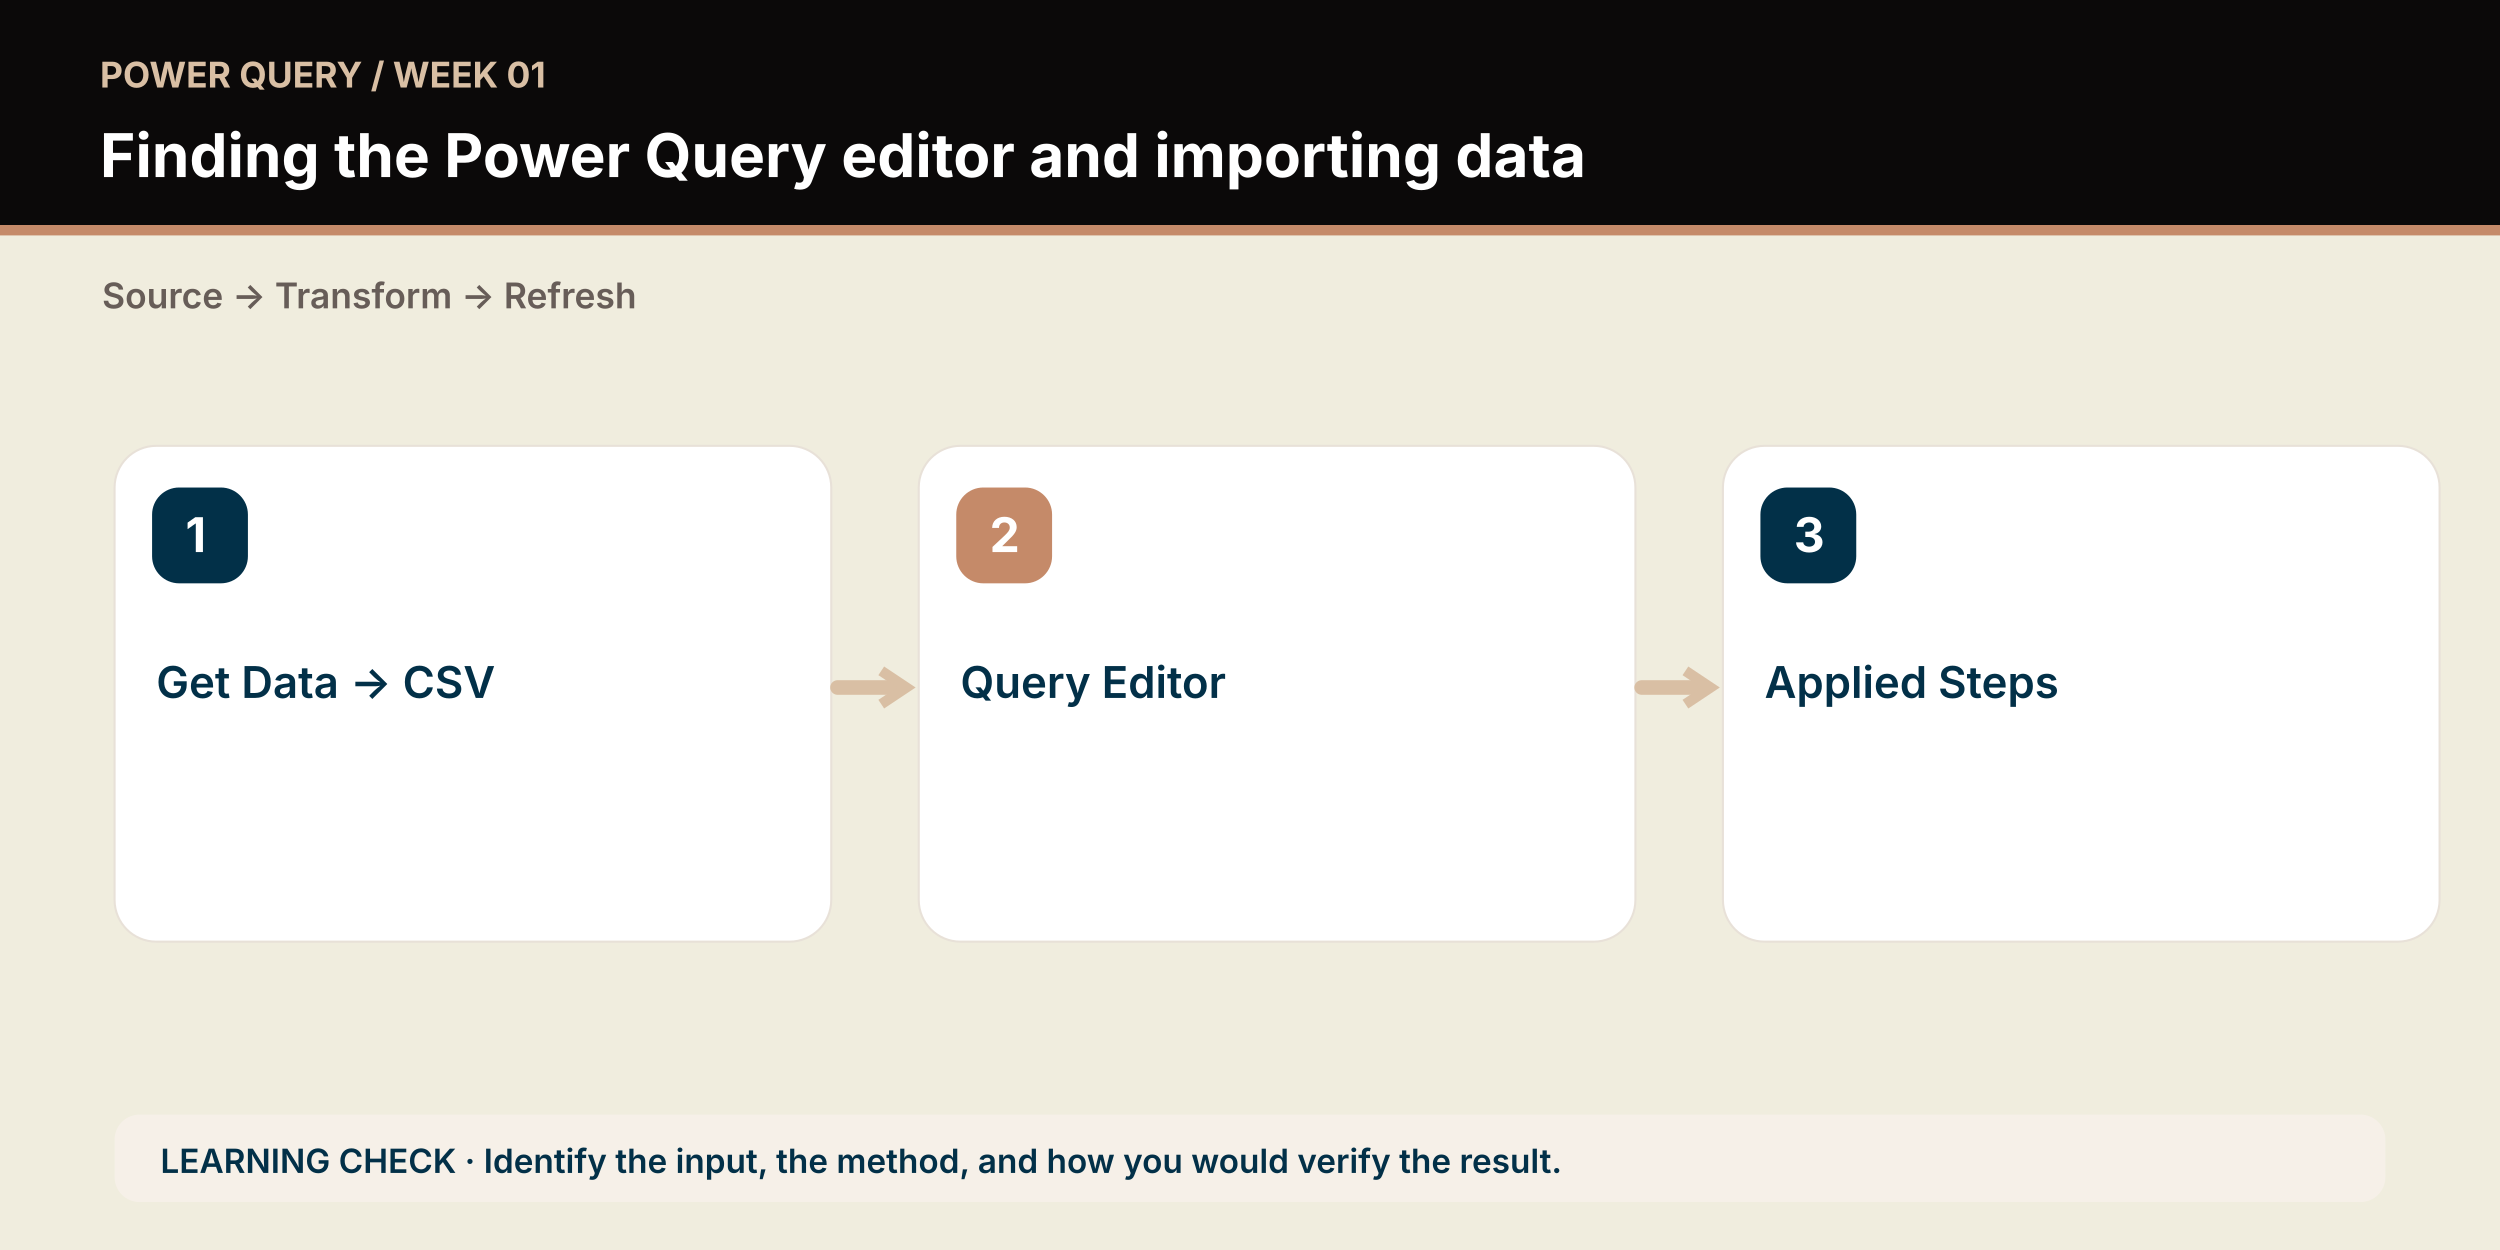
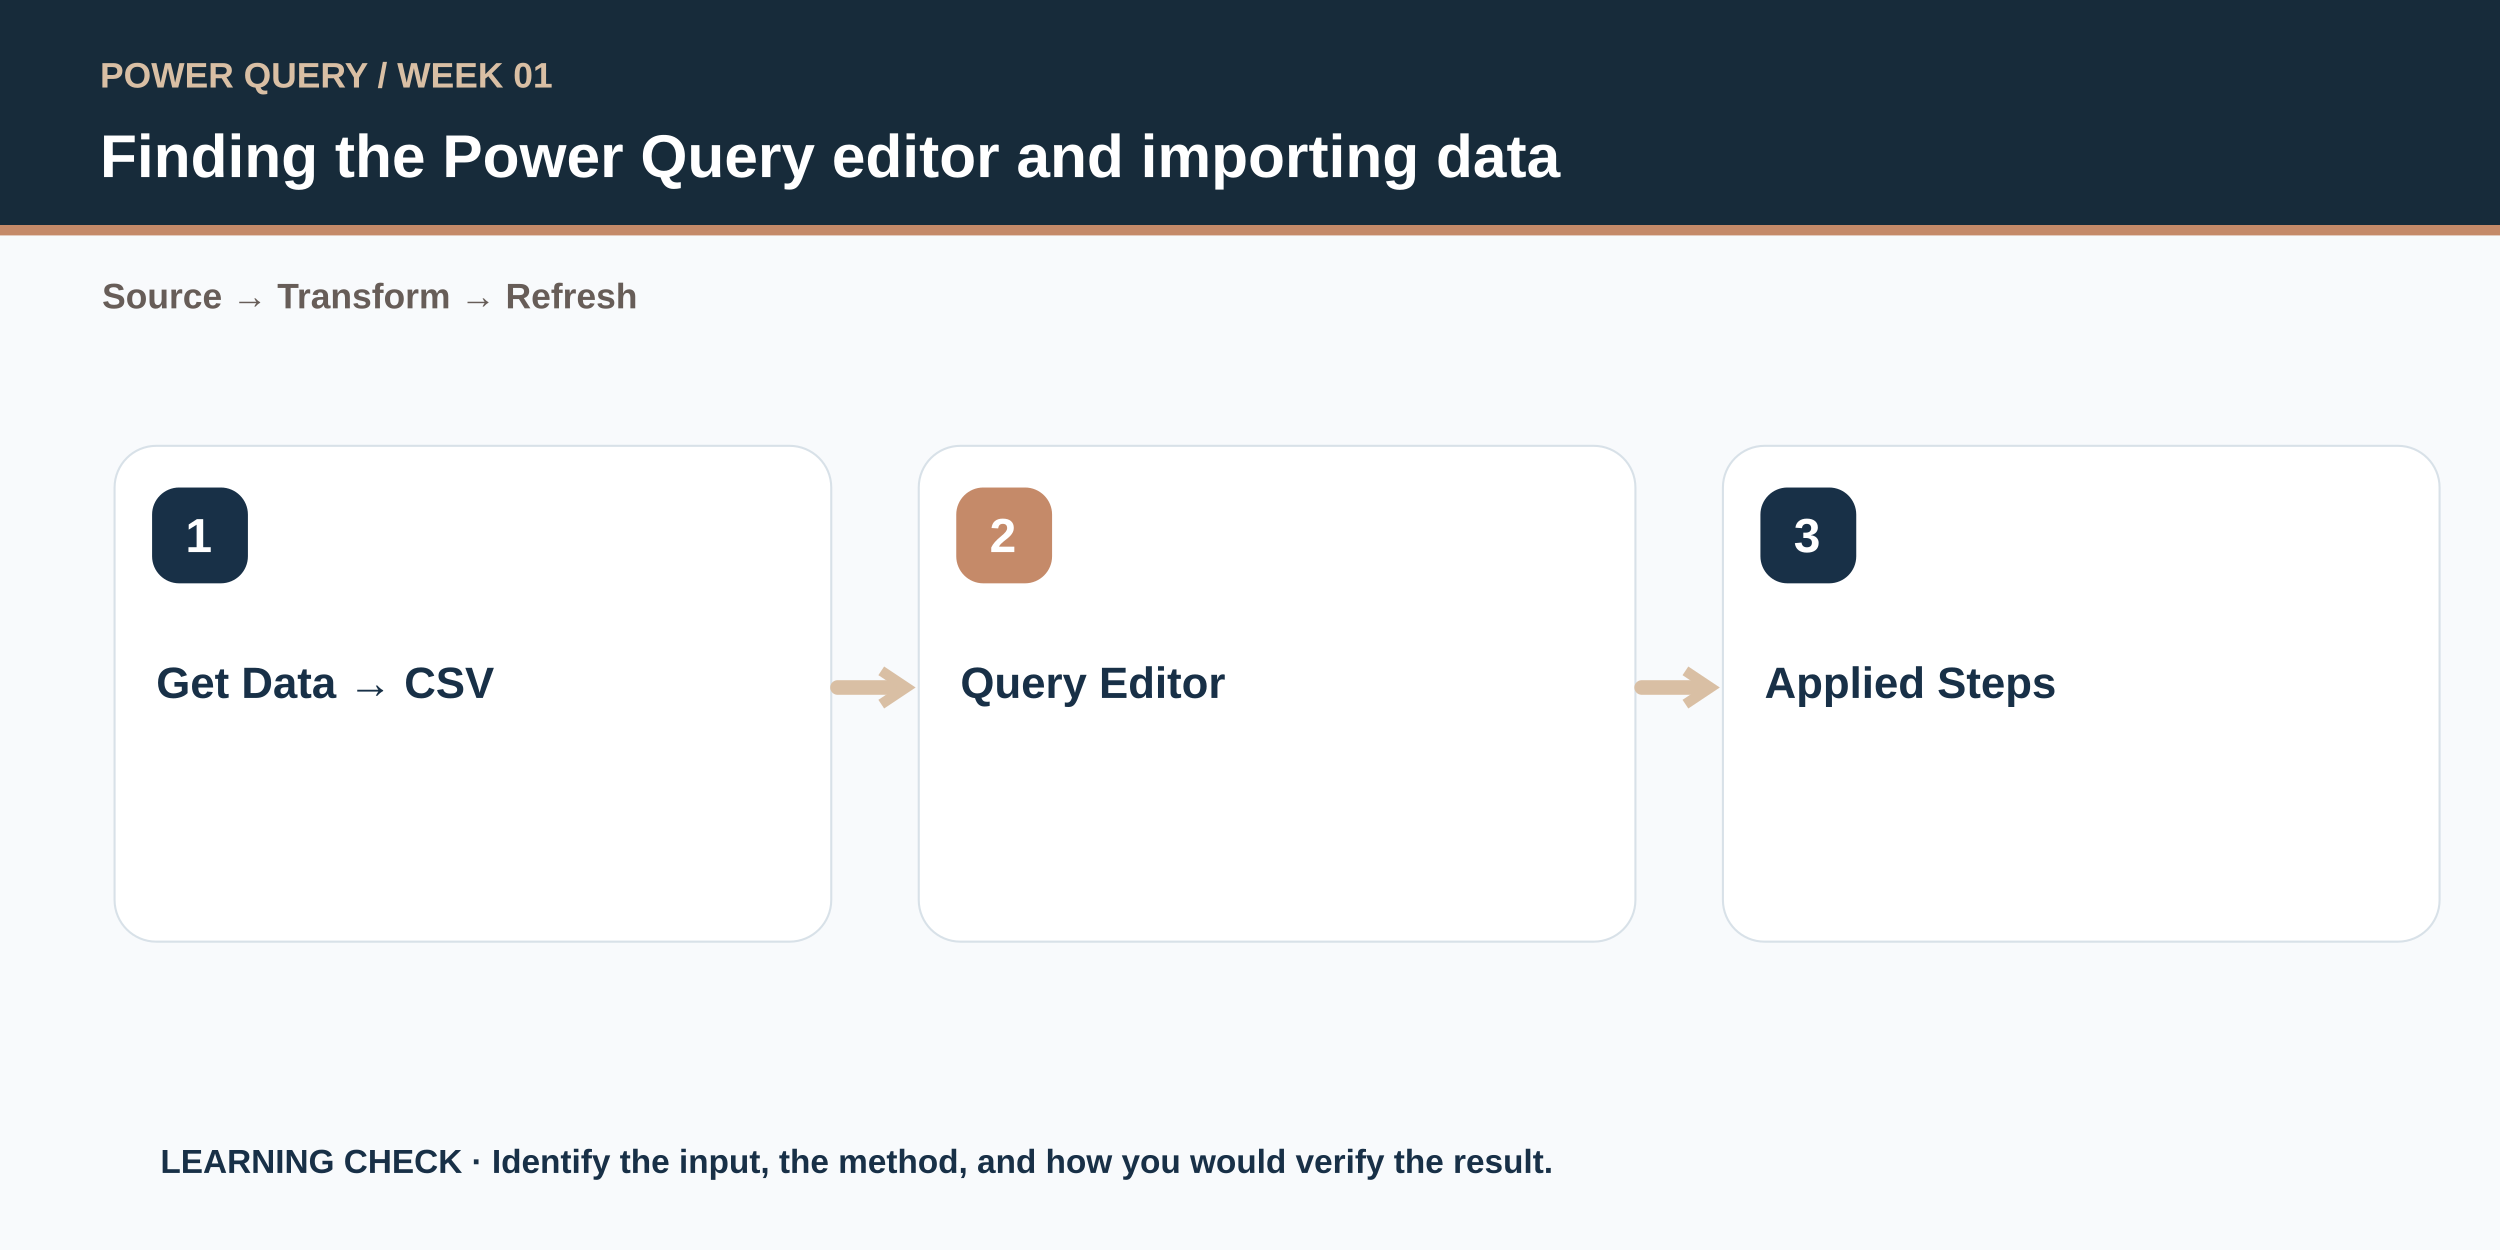
<svg xmlns="http://www.w3.org/2000/svg" width="1200" height="600" viewBox="0 0 1200 600" role="img" aria-label="POWER QUERY week 1: Finding the Power Query editor and importing data concept diagram">
-   <rect x="0" y="0" width="1200" height="600" rx="0" fill="#F0EDDE" stroke="none" />
-   <rect x="0" y="0" width="1200" height="112" rx="0" fill="#0B0909" stroke="none" />
+   <rect x="0" y="0" width="1200" height="600" rx="0" fill="#F8FAFC" stroke="none" />
+   <rect x="0" y="0" width="1200" height="112" rx="0" fill="#172B3A" stroke="none" />
  <rect x="0" y="108" width="1200" height="5" rx="0" fill="#C58A69" stroke="none" />
-   <text x="48" y="42" fill="#D9BFA4" font-size="17" font-family="Inter,Arial,sans-serif" font-weight="700">POWER QUERY  /  WEEK 01</text>
-   <text x="48" y="85" fill="#FFFFFF" font-size="29" font-family="Inter,Arial,sans-serif" font-weight="700">Finding the Power Query editor and importing data</text>
-   <text x="49" y="148" fill="#675D58" font-size="17" font-family="Inter,Arial,sans-serif" font-weight="600">Source → Transform → Refresh</text>
-   <rect x="55" y="214" width="344" height="238" rx="20" fill="#FFFFFF" stroke="#E8E1D8" />
-   <rect x="73" y="234" width="46" height="46" rx="13" fill="#023048" stroke="none" />
-   <text x="89" y="265" fill="#FFFFFF" font-size="23" font-family="Inter,Arial,sans-serif" font-weight="700">1</text>
-   <text x="75" y="335" fill="#023048" font-size="21" font-family="Inter,Arial,sans-serif" font-weight="600">Get Data → CSV</text>
+   <text x="48" y="42" fill="#D9BFA4" font-size="17" font-family="Segoe UI,Arial,sans-serif" font-weight="700">POWER QUERY  /  WEEK 01</text>
+   <text x="48" y="85" fill="#FFFFFF" font-size="29" font-family="Segoe UI,Arial,sans-serif" font-weight="700">Finding the Power Query editor and importing data</text>
+   <text x="49" y="148" fill="#675D58" font-size="17" font-family="Segoe UI,Arial,sans-serif" font-weight="600">Source → Transform → Refresh</text>
+   <rect x="55" y="214" width="344" height="238" rx="20" fill="#FFFFFF" stroke="#D8E1E8" />
+   <rect x="73" y="234" width="46" height="46" rx="13" fill="#183047" stroke="none" />
+   <text x="89" y="265" fill="#FFFFFF" font-size="23" font-family="Segoe UI,Arial,sans-serif" font-weight="700">1</text>
+   <text x="75" y="335" fill="#183047" font-size="21" font-family="Segoe UI,Arial,sans-serif" font-weight="600">Get Data → CSV</text>
  <path d="M402 330 L431 330" fill="none" stroke="#D9BFA4" stroke-width="7" stroke-linecap="round" />
  <path d="M423 322 l12 8 -12 8" fill="none" stroke="#D9BFA4" stroke-width="5" />
-   <rect x="441" y="214" width="344" height="238" rx="20" fill="#FFFFFF" stroke="#E8E1D8" />
+   <rect x="441" y="214" width="344" height="238" rx="20" fill="#FFFFFF" stroke="#D8E1E8" />
  <rect x="459" y="234" width="46" height="46" rx="13" fill="#C58A69" stroke="none" />
-   <text x="475" y="265" fill="#FFFFFF" font-size="23" font-family="Inter,Arial,sans-serif" font-weight="700">2</text>
-   <text x="461" y="335" fill="#023048" font-size="21" font-family="Inter,Arial,sans-serif" font-weight="600">Query Editor</text>
+   <text x="475" y="265" fill="#FFFFFF" font-size="23" font-family="Segoe UI,Arial,sans-serif" font-weight="700">2</text>
+   <text x="461" y="335" fill="#183047" font-size="21" font-family="Segoe UI,Arial,sans-serif" font-weight="600">Query Editor</text>
  <path d="M788 330 L817 330" fill="none" stroke="#D9BFA4" stroke-width="7" stroke-linecap="round" />
  <path d="M809 322 l12 8 -12 8" fill="none" stroke="#D9BFA4" stroke-width="5" />
-   <rect x="827" y="214" width="344" height="238" rx="20" fill="#FFFFFF" stroke="#E8E1D8" />
-   <rect x="845" y="234" width="46" height="46" rx="13" fill="#023048" stroke="none" />
-   <text x="861" y="265" fill="#FFFFFF" font-size="23" font-family="Inter,Arial,sans-serif" font-weight="700">3</text>
-   <text x="847" y="335" fill="#023048" font-size="21" font-family="Inter,Arial,sans-serif" font-weight="600">Applied Steps</text>
-   <rect x="55" y="535" width="1090" height="42" rx="12" fill="#F6F0E8" stroke="none" />
-   <text x="77" y="563" fill="#023048" font-size="16" font-family="Inter,Arial,sans-serif" font-weight="600">LEARNING CHECK  ·  Identify the input, the method, and how you would verify the result.</text>
+   <rect x="827" y="214" width="344" height="238" rx="20" fill="#FFFFFF" stroke="#D8E1E8" />
+   <rect x="845" y="234" width="46" height="46" rx="13" fill="#183047" stroke="none" />
+   <text x="861" y="265" fill="#FFFFFF" font-size="23" font-family="Segoe UI,Arial,sans-serif" font-weight="700">3</text>
+   <text x="847" y="335" fill="#183047" font-size="21" font-family="Segoe UI,Arial,sans-serif" font-weight="600">Applied Steps</text>
+   <rect x="55" y="535" width="1090" height="42" rx="12" fill="#F8FAFC" stroke="none" />
+   <text x="77" y="563" fill="#183047" font-size="16" font-family="Segoe UI,Arial,sans-serif" font-weight="600">LEARNING CHECK  ·  Identify the input, the method, and how you would verify the result.</text>
</svg>
